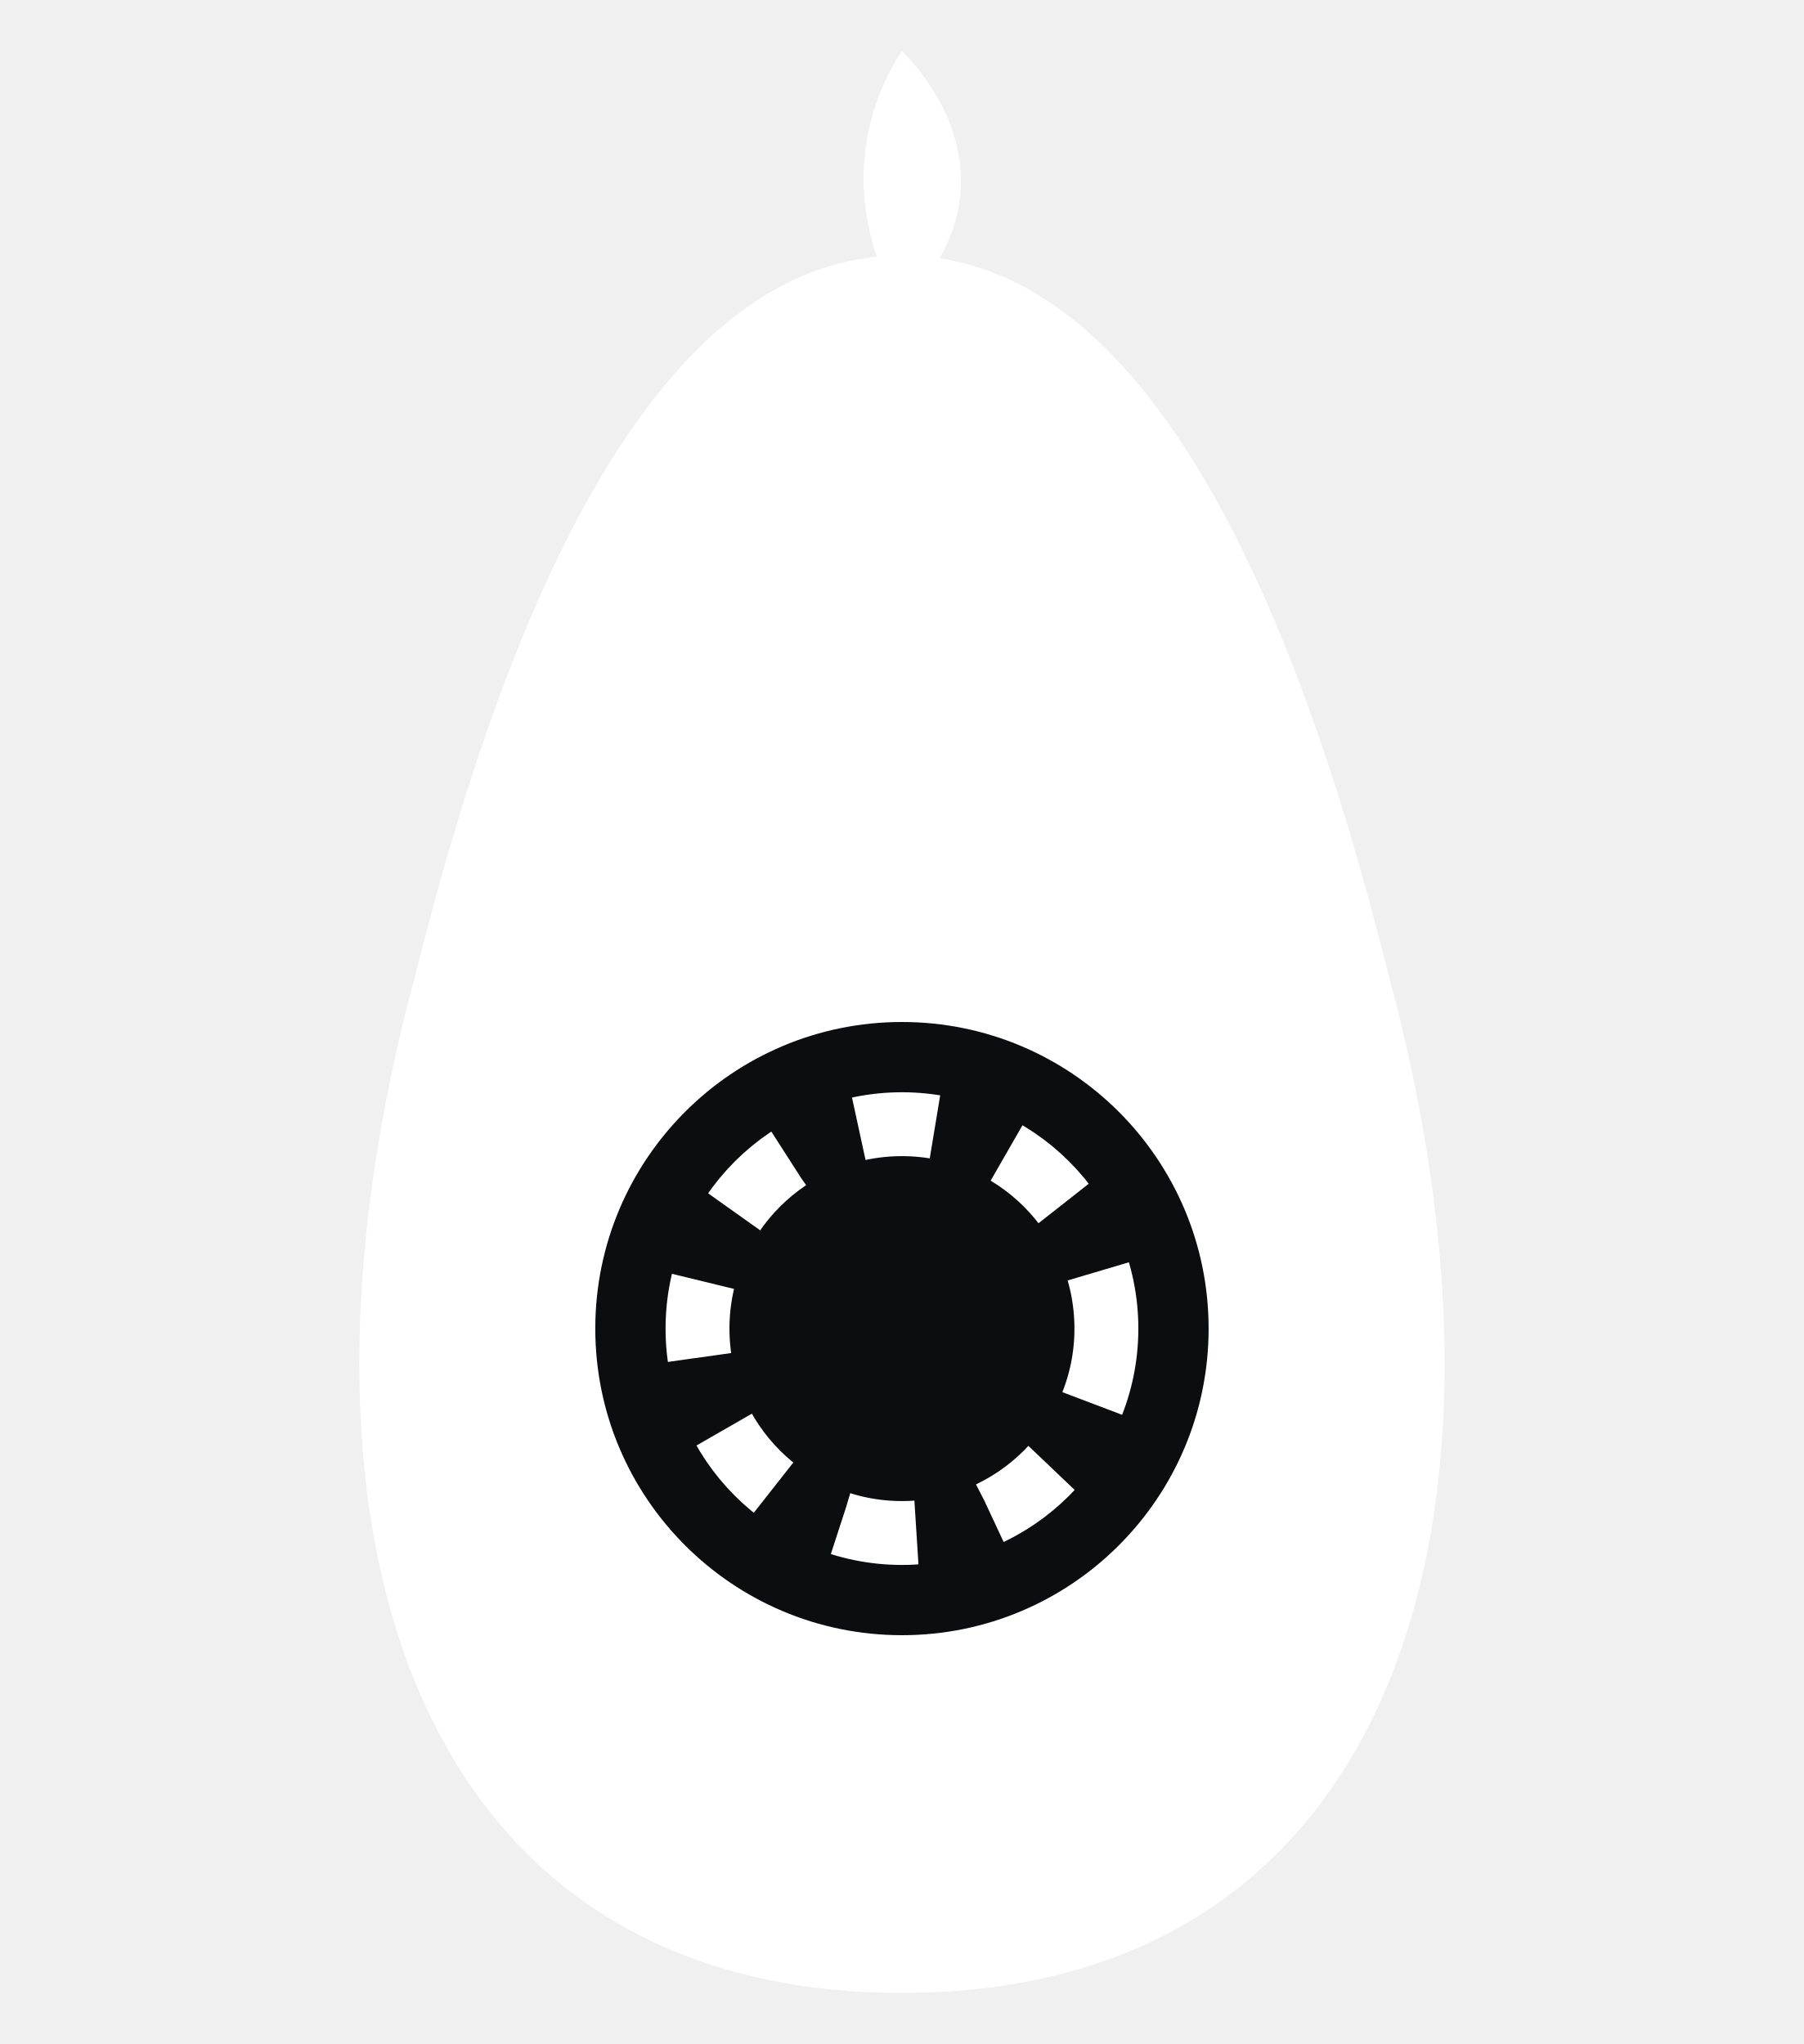
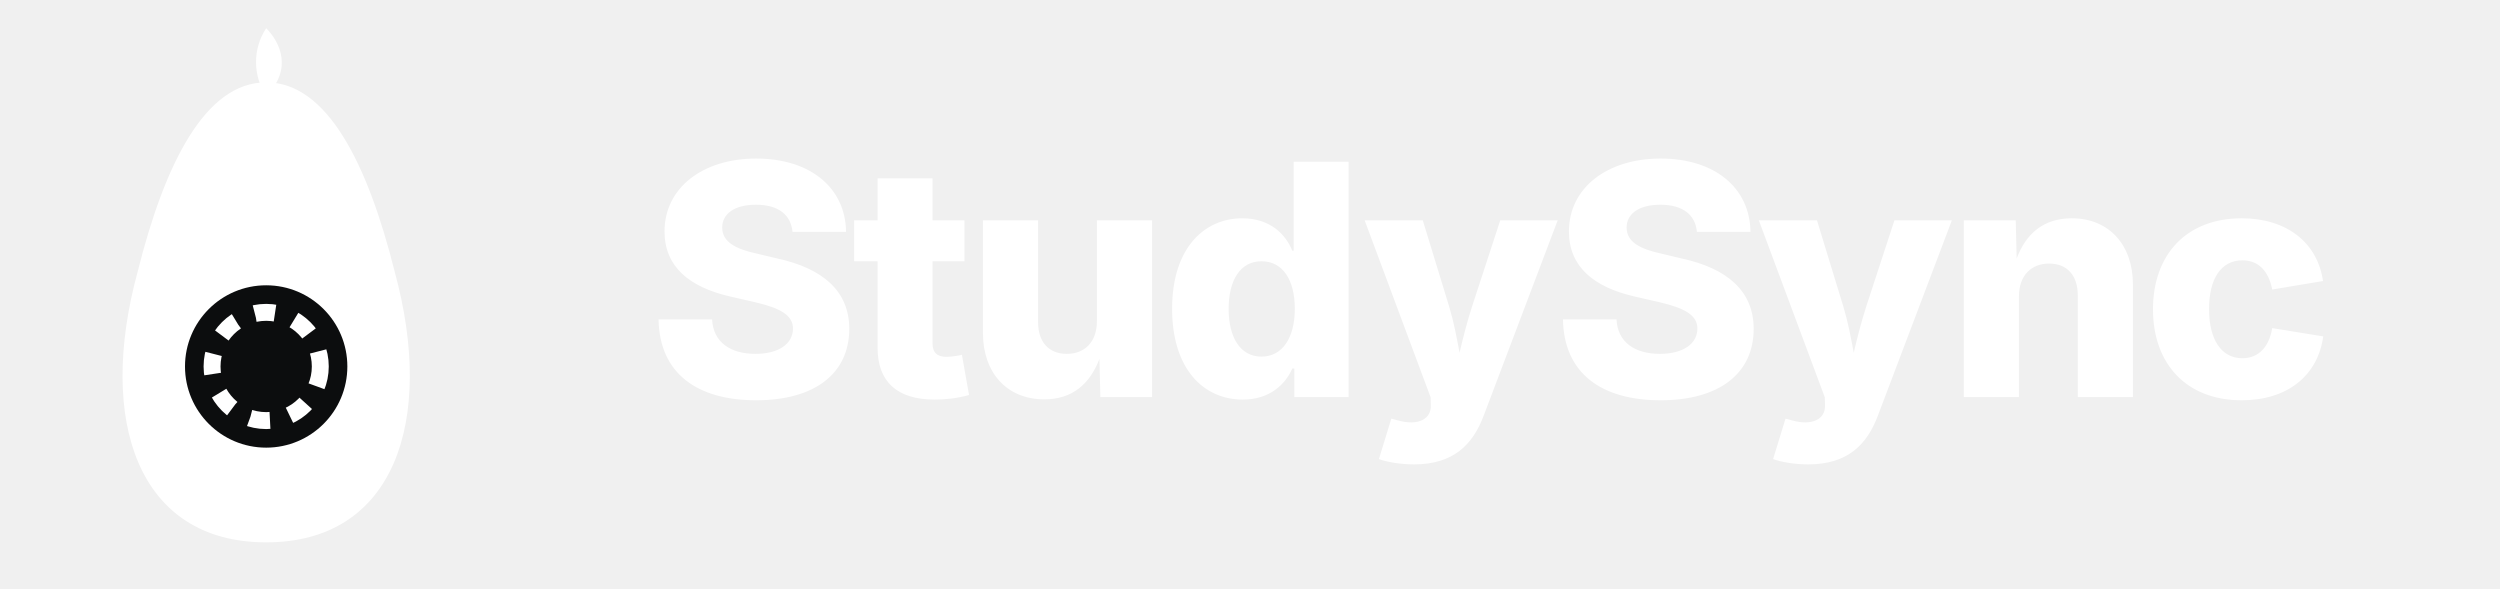
- <svg xmlns="http://www.w3.org/2000/svg" viewBox="0 0 70 80" height="34" width="30" fill="none">
-   <g fill="#ffffff">
+ <svg xmlns="http://www.w3.org/2000/svg" viewBox="0 0 170 40" height="32" fill="none">
+   <g transform="translate(2, 1) scale(0.46)" fill="#ffffff">
    <path d="M 35 2 C 37 4, 39 8, 35 12 C 33 9, 33 5, 35 2 Z" />
    <path d="M 35 10 C 26 10, 20 22, 16 38 C 10 60, 16 78, 35 78 C 54 78, 60 60, 54 38 C 50 22, 44 10, 35 10 Z" />
    <circle cx="35" cy="52" r="12" fill="#0c0d0e" />
    <circle cx="35" cy="52" r="8" stroke="#ffffff" stroke-width="2.5" stroke-dasharray="3 3" fill="none" />
  </g>
+   <text x="44" y="27" font-family="Inter, -apple-system, sans-serif" font-size="22" font-weight="800" letter-spacing="-0.03em" fill="#ffffff">StudySync</text>
</svg>
